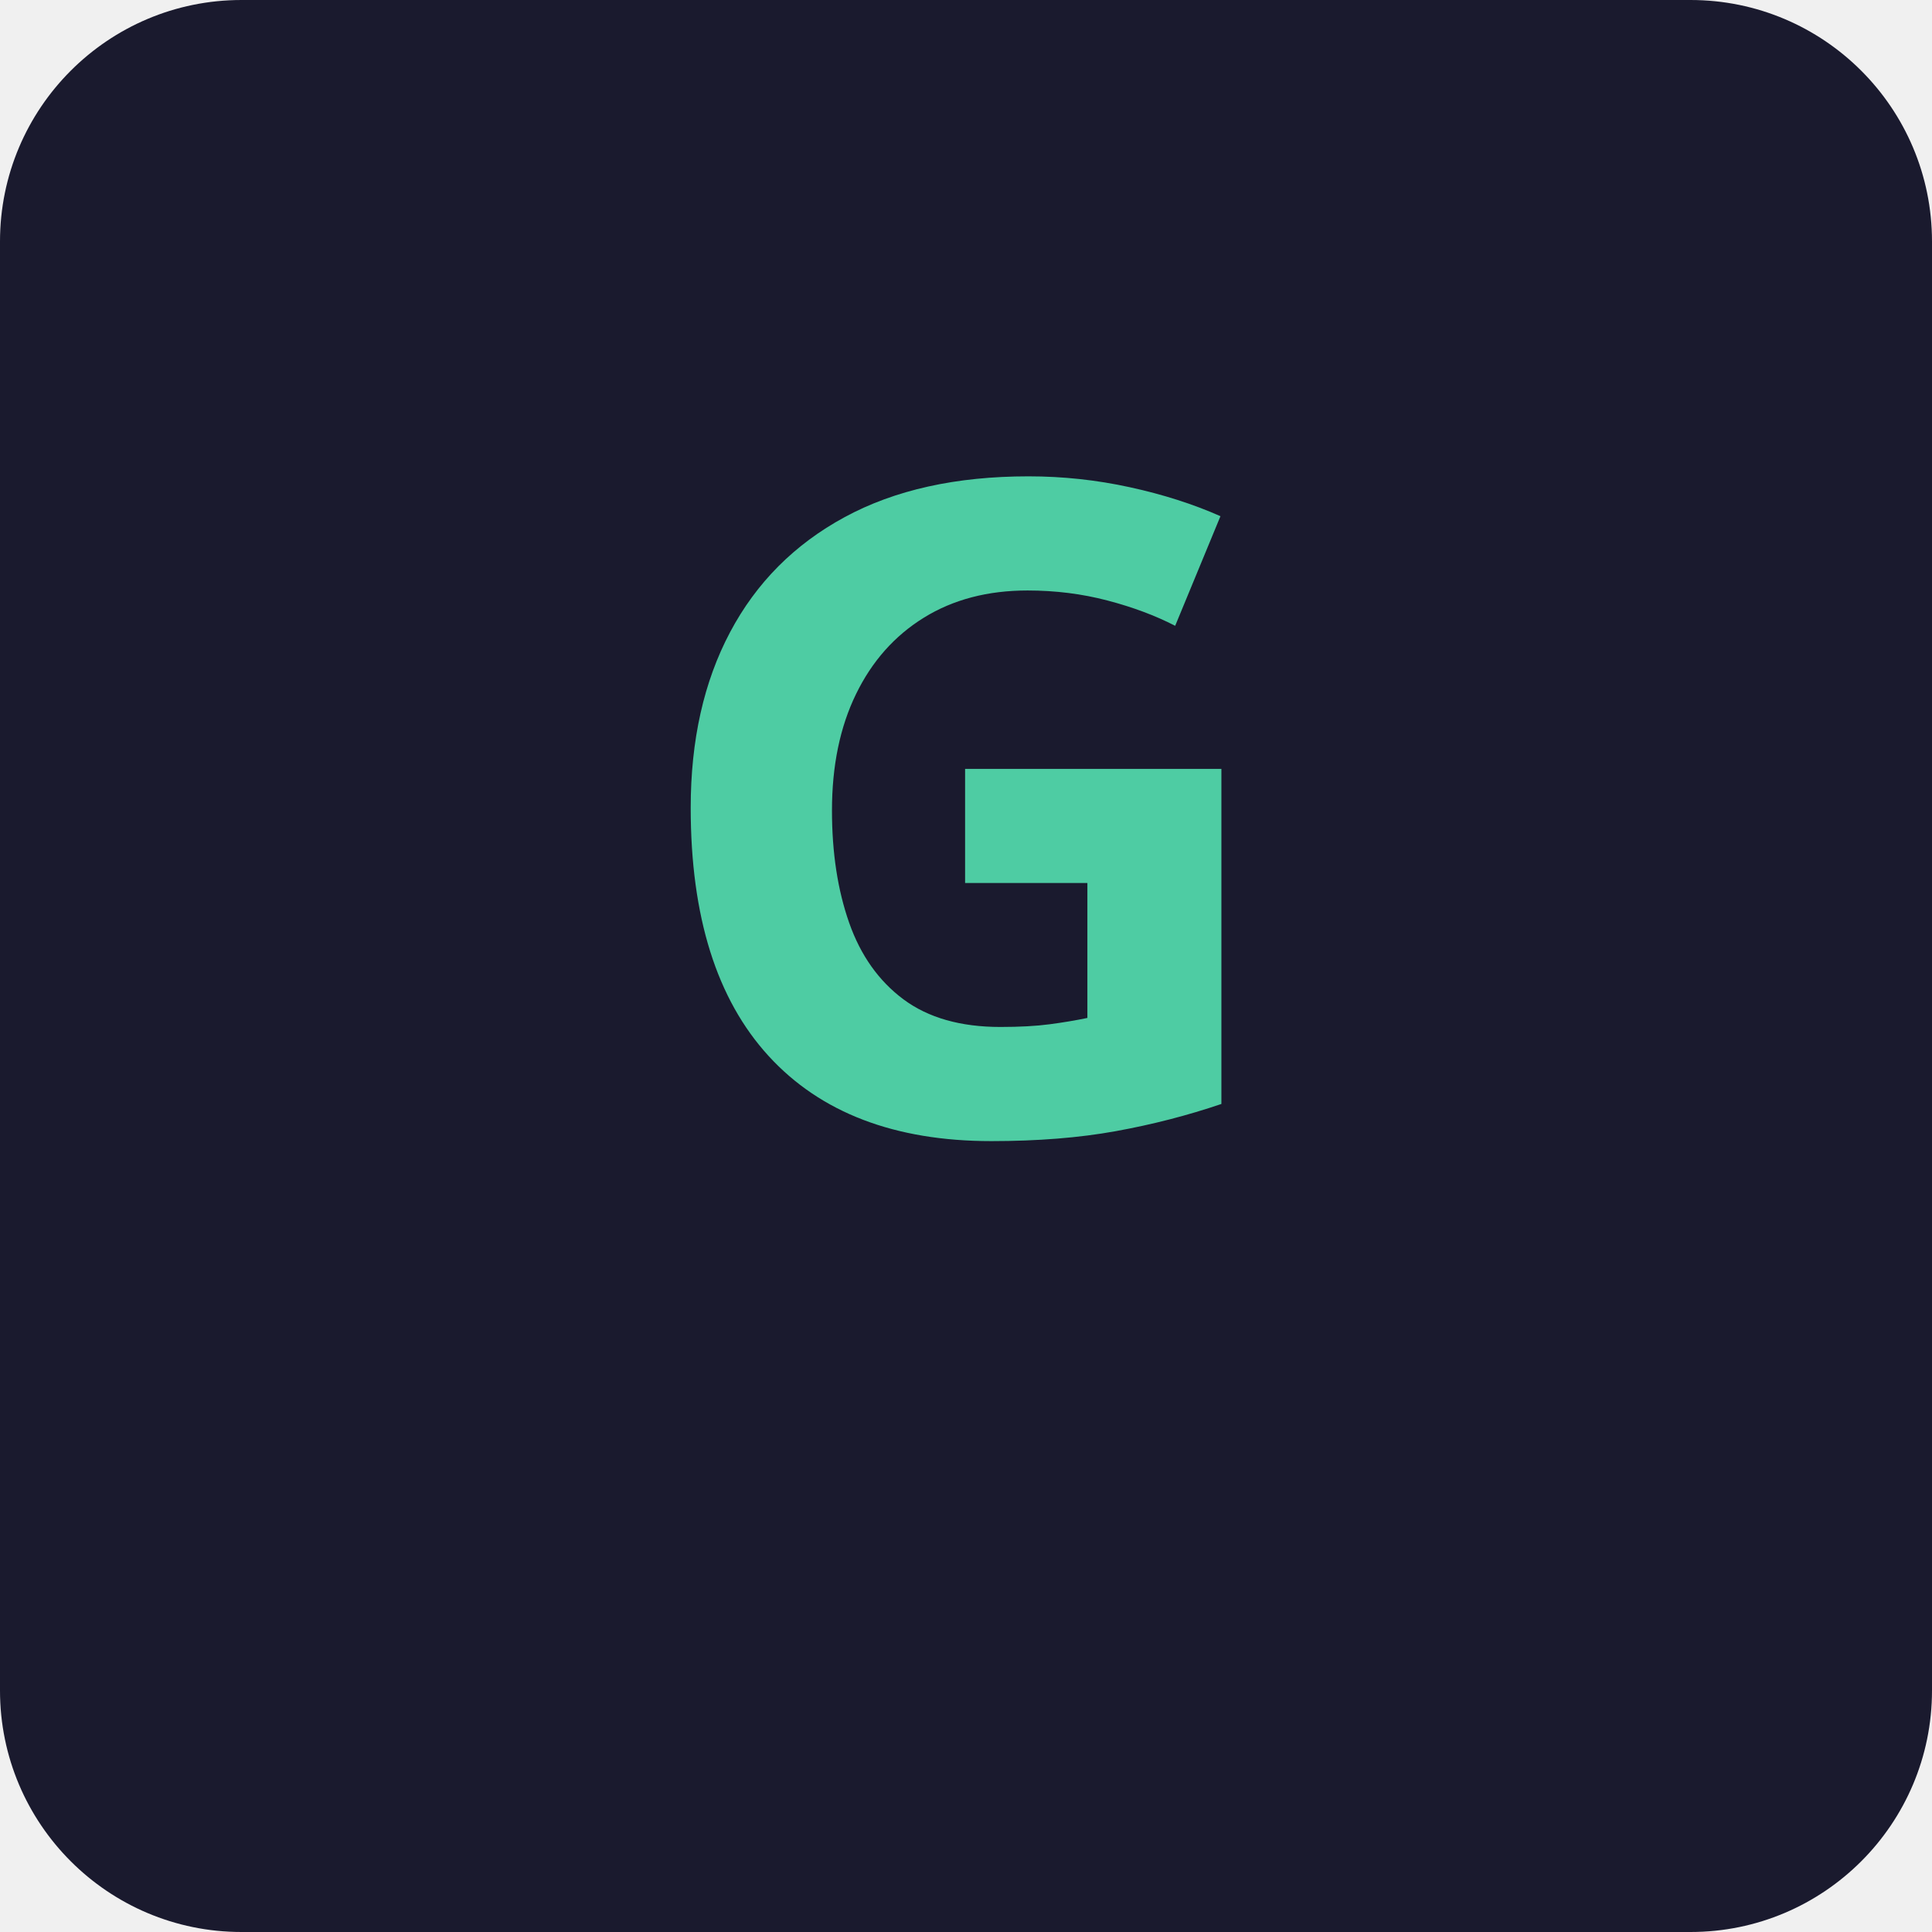
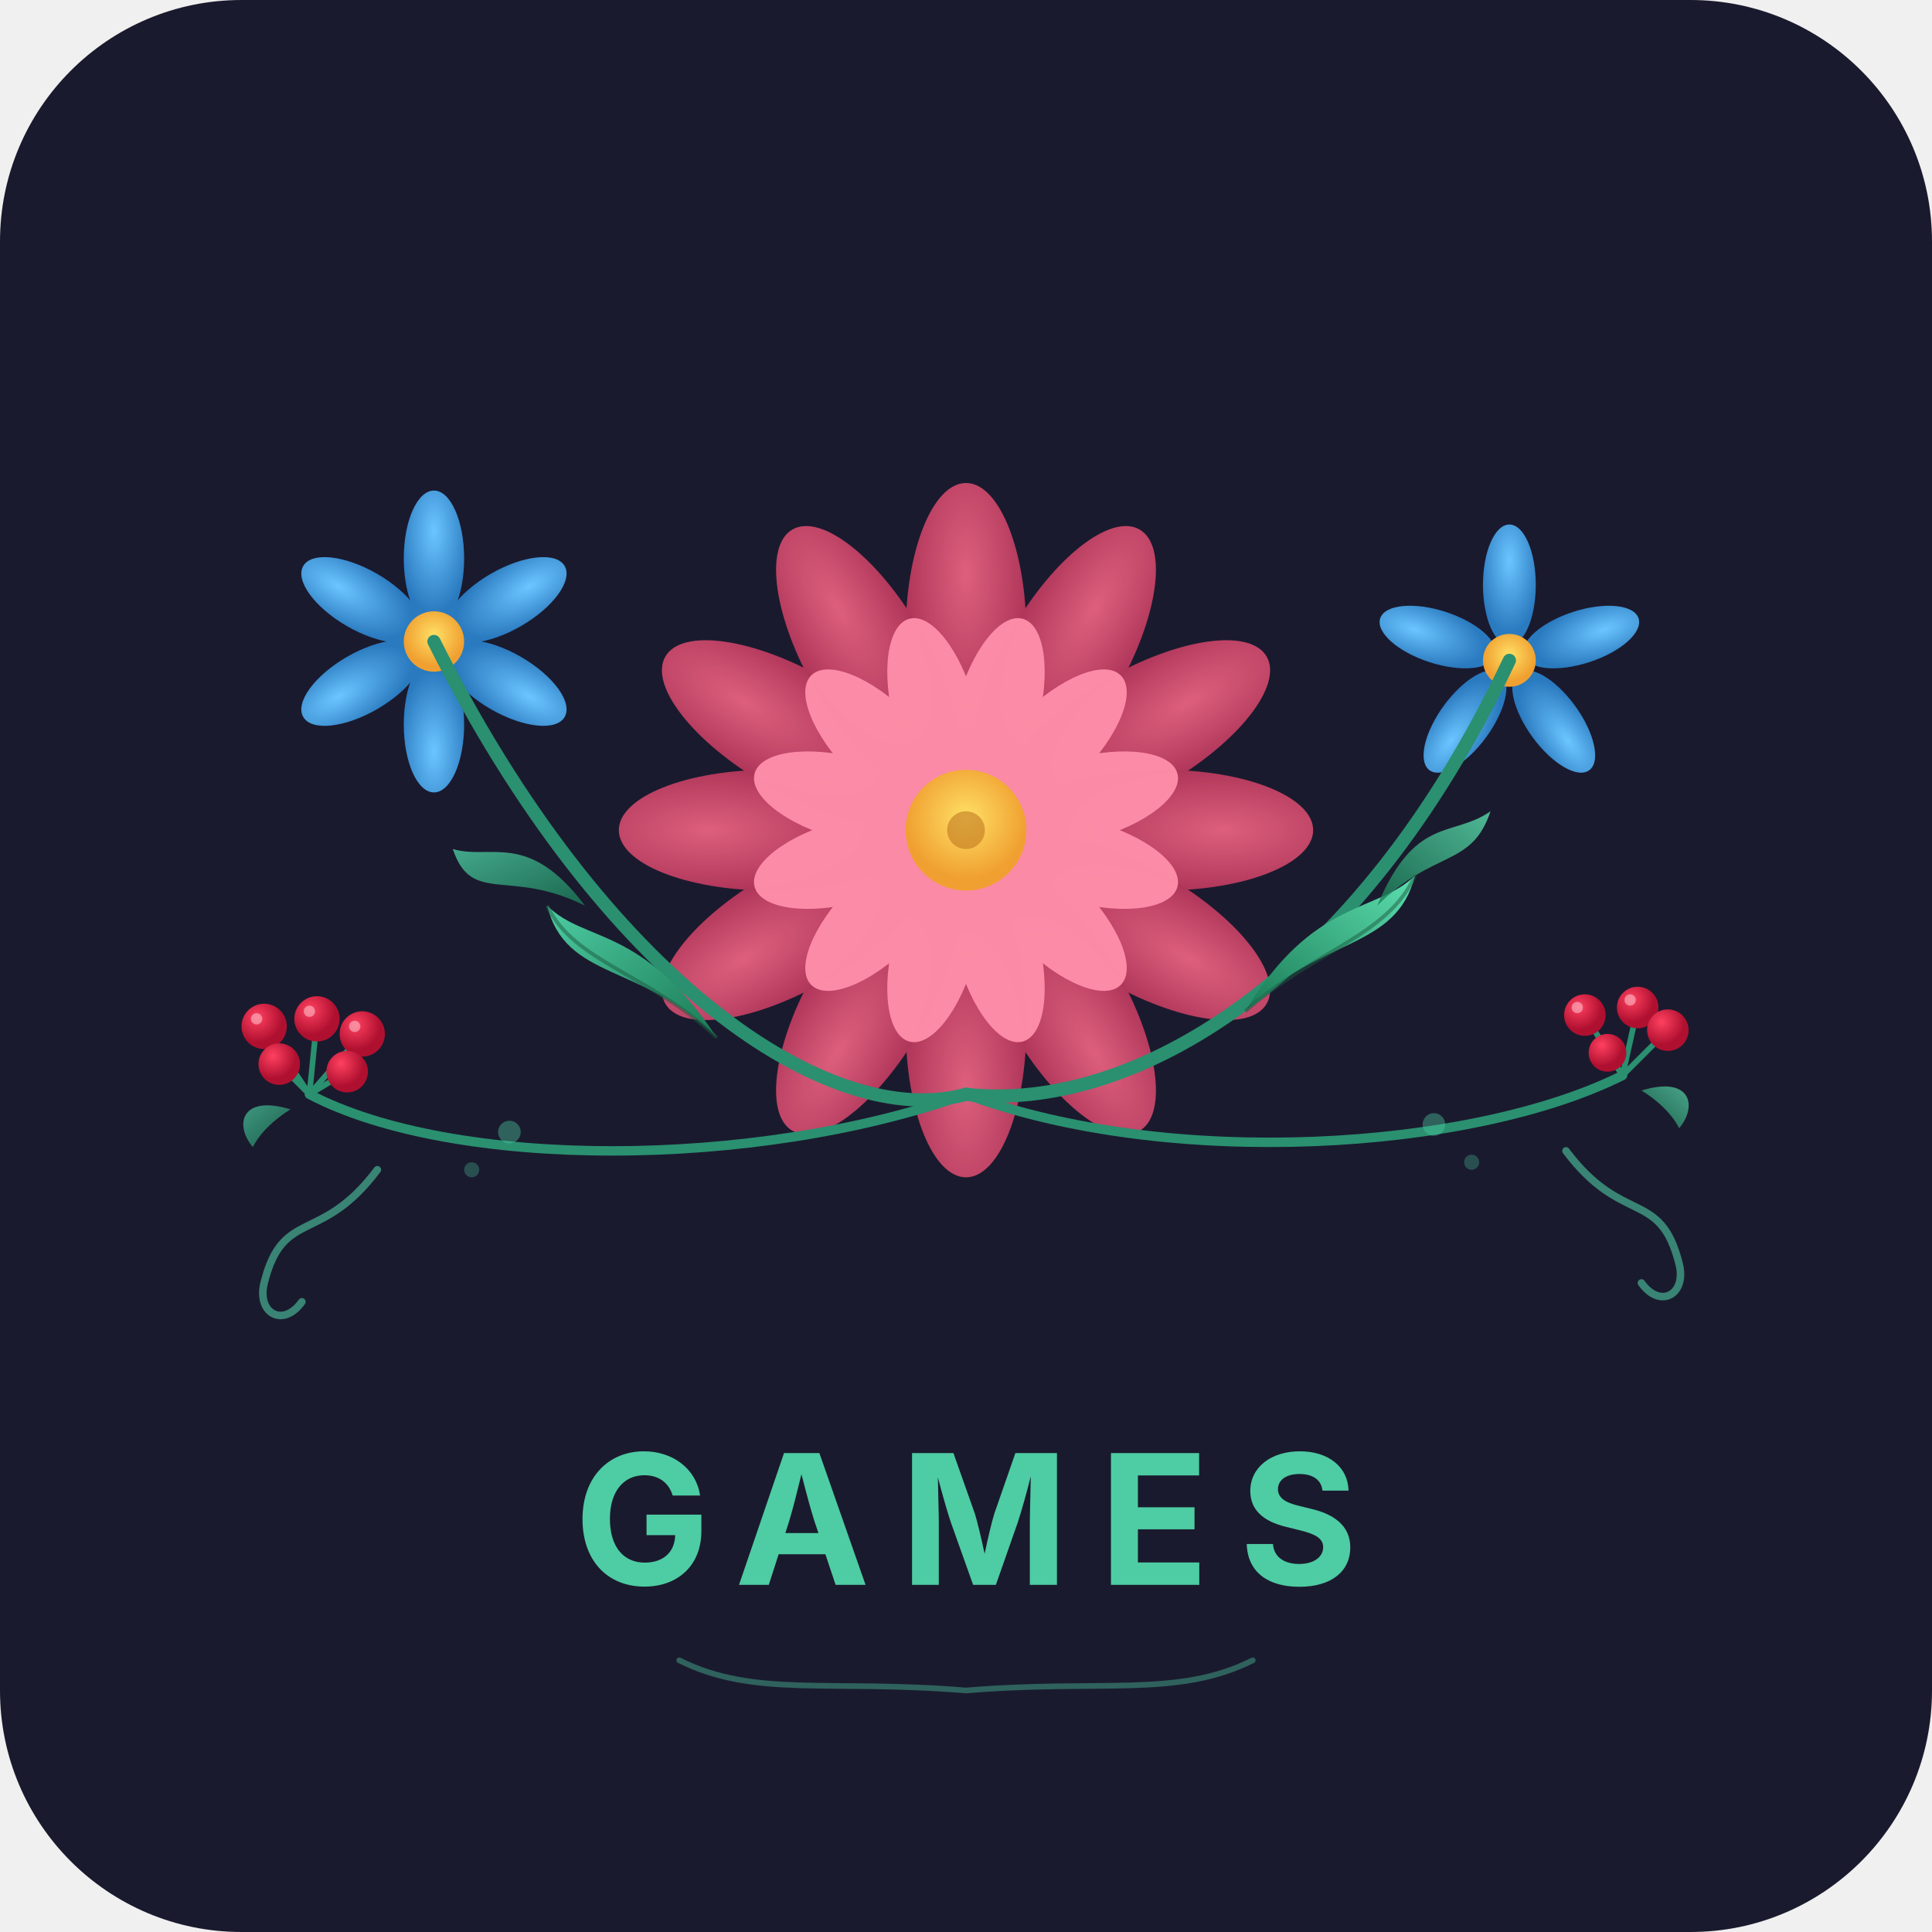
<svg xmlns="http://www.w3.org/2000/svg" viewBox="0 0 512 512">
+   <defs>
+     <radialGradient id="pg" cx="50%" cy="30%" r="60%">
+       <stop offset="0%" stop-color="#ff6b8a" />
+       <stop offset="100%" stop-color="#c0325a" />
+     </radialGradient>
+     <radialGradient id="bg" cx="50%" cy="30%" r="60%">
+       <stop offset="0%" stop-color="#6bc5ff" />
+       <stop offset="100%" stop-color="#2a7abf" />
+     </radialGradient>
+     <radialGradient id="yg" cx="50%" cy="40%" r="50%">
+       <stop offset="0%" stop-color="#ffe066" />
+       <stop offset="100%" stop-color="#f0a030" />
+     </radialGradient>
+     <radialGradient id="rg" cx="35%" cy="30%" r="55%">
+       <stop offset="0%" stop-color="#ff4060" />
+       <stop offset="100%" stop-color="#b01030" />
+     </radialGradient>
+     <linearGradient id="lg" x1="0" y1="0" x2="1" y2="1">
+       <stop offset="0%" stop-color="#4ecca3" />
+       <stop offset="100%" stop-color="#1a7a55" />
+     </linearGradient>
+     <linearGradient id="lg2" x1="1" y1="0" x2="0" y2="1">
+       <stop offset="0%" stop-color="#5de0b0" />
+       <stop offset="100%" stop-color="#1a7a55" />
+     </linearGradient>
+   </defs>
  <rect width="512" height="512" rx="64" fill="#1a1a2e" />
-   <text x="256" y="300" text-anchor="middle" font-family="system-ui, sans-serif" font-size="240" font-weight="bold" fill="#4ecca3">G</text>
+   <g transform="translate(256,220)">
+     <g opacity="0.85">
+       <ellipse cx="0" cy="-52" rx="16" ry="40" fill="url(#pg)" transform="rotate(0)" />
+       <ellipse cx="0" cy="-52" rx="16" ry="40" fill="url(#pg)" transform="rotate(30)" />
+       <ellipse cx="0" cy="-52" rx="16" ry="40" fill="url(#pg)" transform="rotate(60)" />
+       <ellipse cx="0" cy="-52" rx="16" ry="40" fill="url(#pg)" transform="rotate(90)" />
+       <ellipse cx="0" cy="-52" rx="16" ry="40" fill="url(#pg)" transform="rotate(120)" />
+       <ellipse cx="0" cy="-52" rx="16" ry="40" fill="url(#pg)" transform="rotate(150)" />
+       <ellipse cx="0" cy="-52" rx="16" ry="40" fill="url(#pg)" transform="rotate(180)" />
+       <ellipse cx="0" cy="-52" rx="16" ry="40" fill="url(#pg)" transform="rotate(210)" />
+       <ellipse cx="0" cy="-52" rx="16" ry="40" fill="url(#pg)" transform="rotate(240)" />
+       <ellipse cx="0" cy="-52" rx="16" ry="40" fill="url(#pg)" transform="rotate(270)" />
+       <ellipse cx="0" cy="-52" rx="16" ry="40" fill="url(#pg)" transform="rotate(300)" />
+       <ellipse cx="0" cy="-52" rx="16" ry="40" fill="url(#pg)" transform="rotate(330)" />
+     </g>
+     <g opacity="0.95">
+       <ellipse cx="0" cy="-32" rx="11" ry="26" fill="#ff8faa" transform="rotate(15)" />
+       <ellipse cx="0" cy="-32" rx="11" ry="26" fill="#ff8faa" transform="rotate(45)" />
+       <ellipse cx="0" cy="-32" rx="11" ry="26" fill="#ff8faa" transform="rotate(75)" />
+       <ellipse cx="0" cy="-32" rx="11" ry="26" fill="#ff8faa" transform="rotate(105)" />
+       <ellipse cx="0" cy="-32" rx="11" ry="26" fill="#ff8faa" transform="rotate(135)" />
+       <ellipse cx="0" cy="-32" rx="11" ry="26" fill="#ff8faa" transform="rotate(165)" />
+       <ellipse cx="0" cy="-32" rx="11" ry="26" fill="#ff8faa" transform="rotate(195)" />
+       <ellipse cx="0" cy="-32" rx="11" ry="26" fill="#ff8faa" transform="rotate(225)" />
+       <ellipse cx="0" cy="-32" rx="11" ry="26" fill="#ff8faa" transform="rotate(255)" />
+       <ellipse cx="0" cy="-32" rx="11" ry="26" fill="#ff8faa" transform="rotate(285)" />
+       <ellipse cx="0" cy="-32" rx="11" ry="26" fill="#ff8faa" transform="rotate(315)" />
+       <ellipse cx="0" cy="-32" rx="11" ry="26" fill="#ff8faa" transform="rotate(345)" />
+     </g>
+     <circle cx="0" cy="0" r="16" fill="url(#yg)" />
+     <circle cx="0" cy="0" r="5" fill="#c07820" opacity="0.6" />
+   </g>
+   <g transform="translate(115,170)">
+     <ellipse cx="0" cy="-22" rx="8" ry="18" fill="url(#bg)" transform="rotate(0)" />
+     <ellipse cx="0" cy="-22" rx="8" ry="18" fill="url(#bg)" transform="rotate(60)" />
+     <ellipse cx="0" cy="-22" rx="8" ry="18" fill="url(#bg)" transform="rotate(120)" />
+     <ellipse cx="0" cy="-22" rx="8" ry="18" fill="url(#bg)" transform="rotate(180)" />
+     <ellipse cx="0" cy="-22" rx="8" ry="18" fill="url(#bg)" transform="rotate(240)" />
+     <ellipse cx="0" cy="-22" rx="8" ry="18" fill="url(#bg)" transform="rotate(300)" />
+     <circle cx="0" cy="0" r="8" fill="url(#yg)" />
+   </g>
+   <g transform="translate(400,175)">
+     <ellipse cx="0" cy="-20" rx="7" ry="16" fill="url(#bg)" transform="rotate(0)" />
+     <ellipse cx="0" cy="-20" rx="7" ry="16" fill="url(#bg)" transform="rotate(72)" />
+     <ellipse cx="0" cy="-20" rx="7" ry="16" fill="url(#bg)" transform="rotate(144)" />
+     <ellipse cx="0" cy="-20" rx="7" ry="16" fill="url(#bg)" transform="rotate(216)" />
+     <ellipse cx="0" cy="-20" rx="7" ry="16" fill="url(#bg)" transform="rotate(288)" />
+     <circle cx="0" cy="0" r="7" fill="url(#yg)" />
+   </g>
+   <path d="M256,290 C220,300 160,260 115,170" fill="none" stroke="#2a9070" stroke-width="3.5" stroke-linecap="round" />
+   <path d="M256,290 C300,295 360,260 400,175" fill="none" stroke="#2a9070" stroke-width="3.5" stroke-linecap="round" />
+   <path d="M190,275 C170,255 150,260 145,240 C155,250 170,245 190,275Z" fill="url(#lg)" />
+   <path d="M155,240 C135,230 125,240 120,225 C130,228 140,220 155,240Z" fill="url(#lg)" opacity="0.8" />
+   <path d="M190,275 C172,258 152,255 145,240" fill="none" stroke="#1a5a40" stroke-width="1" opacity="0.5" />
+   <path d="M330,268 C350,248 370,252 375,232 C365,242 348,238 330,268Z" fill="url(#lg2)" />
+   <path d="M365,240 C380,225 390,230 395,215 C385,222 375,216 365,240Z" fill="url(#lg2)" opacity="0.8" />
+   <path d="M330,268 C348,252 368,248 375,232" fill="none" stroke="#1a5a40" stroke-width="1" opacity="0.5" />
+   <g transform="translate(82,290)">
+     <path d="M0,0 L-12,-18" stroke="#2a9070" stroke-width="1.5" stroke-linecap="round" />
+     <path d="M0,0 L2,-20" stroke="#2a9070" stroke-width="1.5" stroke-linecap="round" />
+     <path d="M0,0 L14,-16" stroke="#2a9070" stroke-width="1.5" stroke-linecap="round" />
+     <path d="M0,0 L-8,-8" stroke="#2a9070" stroke-width="1.5" stroke-linecap="round" />
+     <path d="M0,0 L10,-6" stroke="#2a9070" stroke-width="1.5" stroke-linecap="round" />
+     <circle cx="-12" cy="-18" r="6" fill="url(#rg)" />
+     <circle cx="2" cy="-20" r="6" fill="url(#rg)" />
+     <circle cx="14" cy="-16" r="6" fill="url(#rg)" />
+     <circle cx="-8" cy="-8" r="5.5" fill="url(#rg)" />
+     <circle cx="10" cy="-6" r="5.5" fill="url(#rg)" />
+     <circle cx="-14" cy="-20" r="1.5" fill="#fff" opacity="0.4" />
+     <circle cx="0" cy="-22" r="1.5" fill="#fff" opacity="0.4" />
+     <circle cx="12" cy="-18" r="1.5" fill="#fff" opacity="0.4" />
+     <path d="M-5,4 C-18,0 -20,8 -15,14 C-12,8 -5,4 -5,4Z" fill="url(#lg)" opacity="0.7" />
+   </g>
+   <path d="M256,290 C200,310 120,310 82,290" fill="none" stroke="#2a9070" stroke-width="2.5" stroke-linecap="round" />
+   <g transform="translate(430,285)">
+     <path d="M0,0 L-10,-16" stroke="#2a9070" stroke-width="1.5" stroke-linecap="round" />
+     <path d="M0,0 L4,-18" stroke="#2a9070" stroke-width="1.5" stroke-linecap="round" />
+     <path d="M0,0 L12,-12" stroke="#2a9070" stroke-width="1.5" stroke-linecap="round" />
+     <path d="M0,0 L-4,-6" stroke="#2a9070" stroke-width="1.5" stroke-linecap="round" />
+     <circle cx="-10" cy="-16" r="5.5" fill="url(#rg)" />
+     <circle cx="4" cy="-18" r="5.5" fill="url(#rg)" />
+     <circle cx="12" cy="-12" r="5.5" fill="url(#rg)" />
+     <circle cx="-4" cy="-6" r="5" fill="url(#rg)" />
+     <circle cx="-12" cy="-18" r="1.5" fill="#fff" opacity="0.4" />
+     <circle cx="2" cy="-20" r="1.5" fill="#fff" opacity="0.4" />
+     <path d="M5,4 C18,0 20,8 15,14 C12,8 5,4 5,4Z" fill="url(#lg2)" opacity="0.7" />
+   </g>
+   <path d="M256,290 C310,310 390,305 430,285" fill="none" stroke="#2a9070" stroke-width="2.5" stroke-linecap="round" />
+   <path d="M100,310 C85,330 75,320 70,340 C68,348 75,352 80,345" fill="none" stroke="#4ecca3" stroke-width="2" stroke-linecap="round" opacity="0.6" />
+   <path d="M415,305 C430,325 440,315 445,335 C447,343 440,347 435,340" fill="none" stroke="#4ecca3" stroke-width="2" stroke-linecap="round" opacity="0.6" />
+   <circle cx="135" cy="300" r="3" fill="#4ecca3" opacity="0.4" />
+   <circle cx="125" cy="310" r="2" fill="#4ecca3" opacity="0.3" />
+   <circle cx="380" cy="298" r="3" fill="#4ecca3" opacity="0.4" />
+   <circle cx="390" cy="308" r="2" fill="#4ecca3" opacity="0.3" />
+   <text x="256" y="420" text-anchor="middle" font-family="system-ui, -apple-system, sans-serif" font-size="48" font-weight="700" letter-spacing="8" fill="#4ecca3">GAMES</text>
+   <path d="M180,440 C200,450 220,445 256,448 C292,445 312,450 332,440" fill="none" stroke="#4ecca3" stroke-width="1.5" stroke-linecap="round" opacity="0.4" />
</svg>
